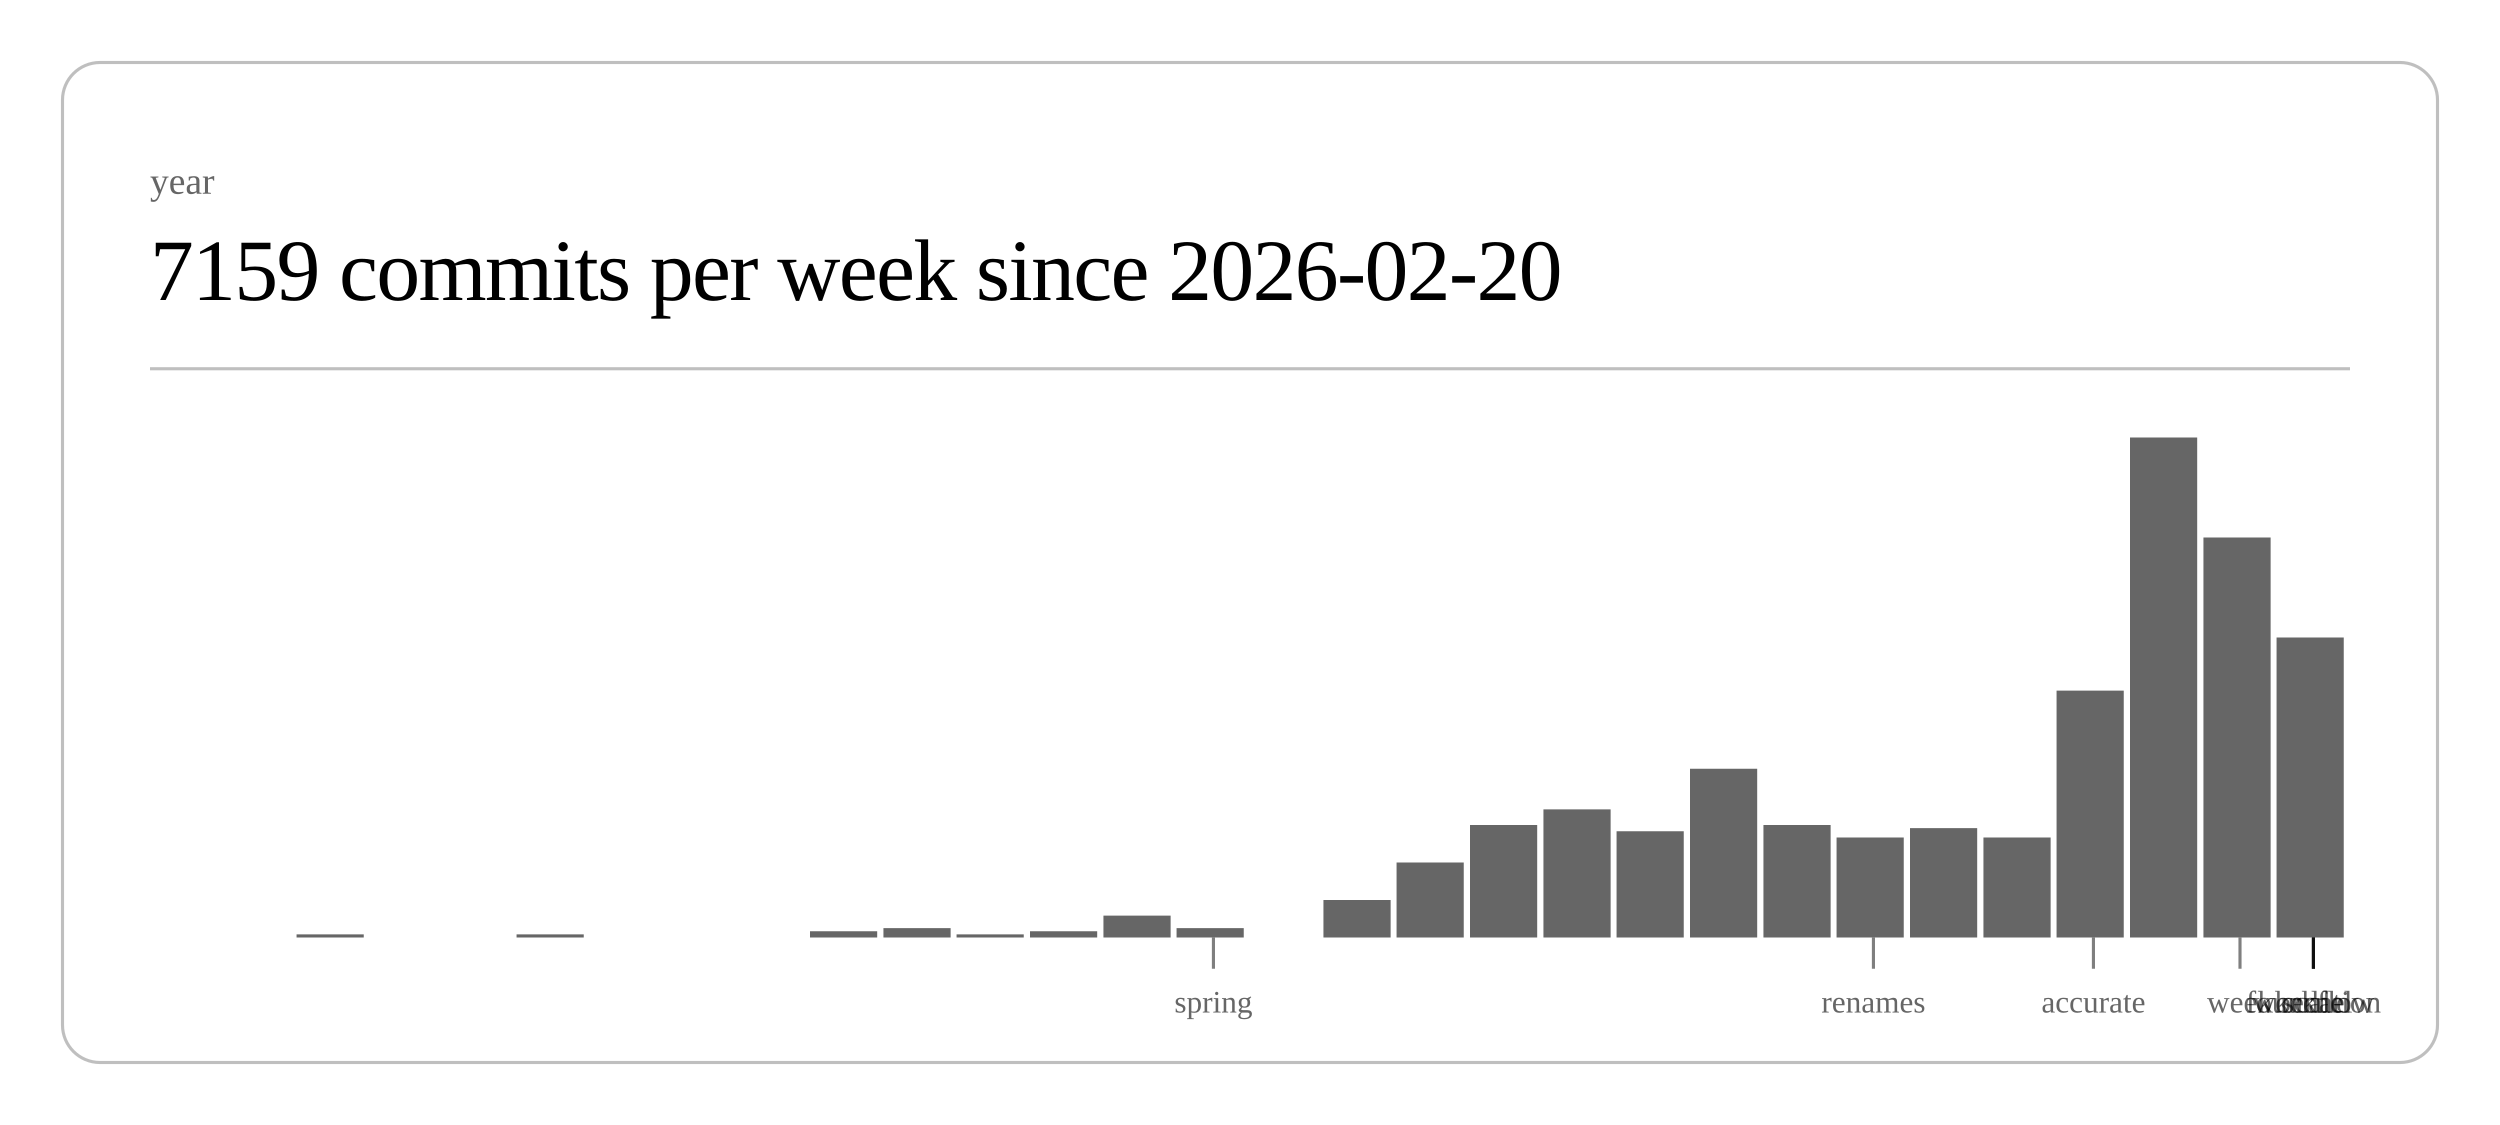
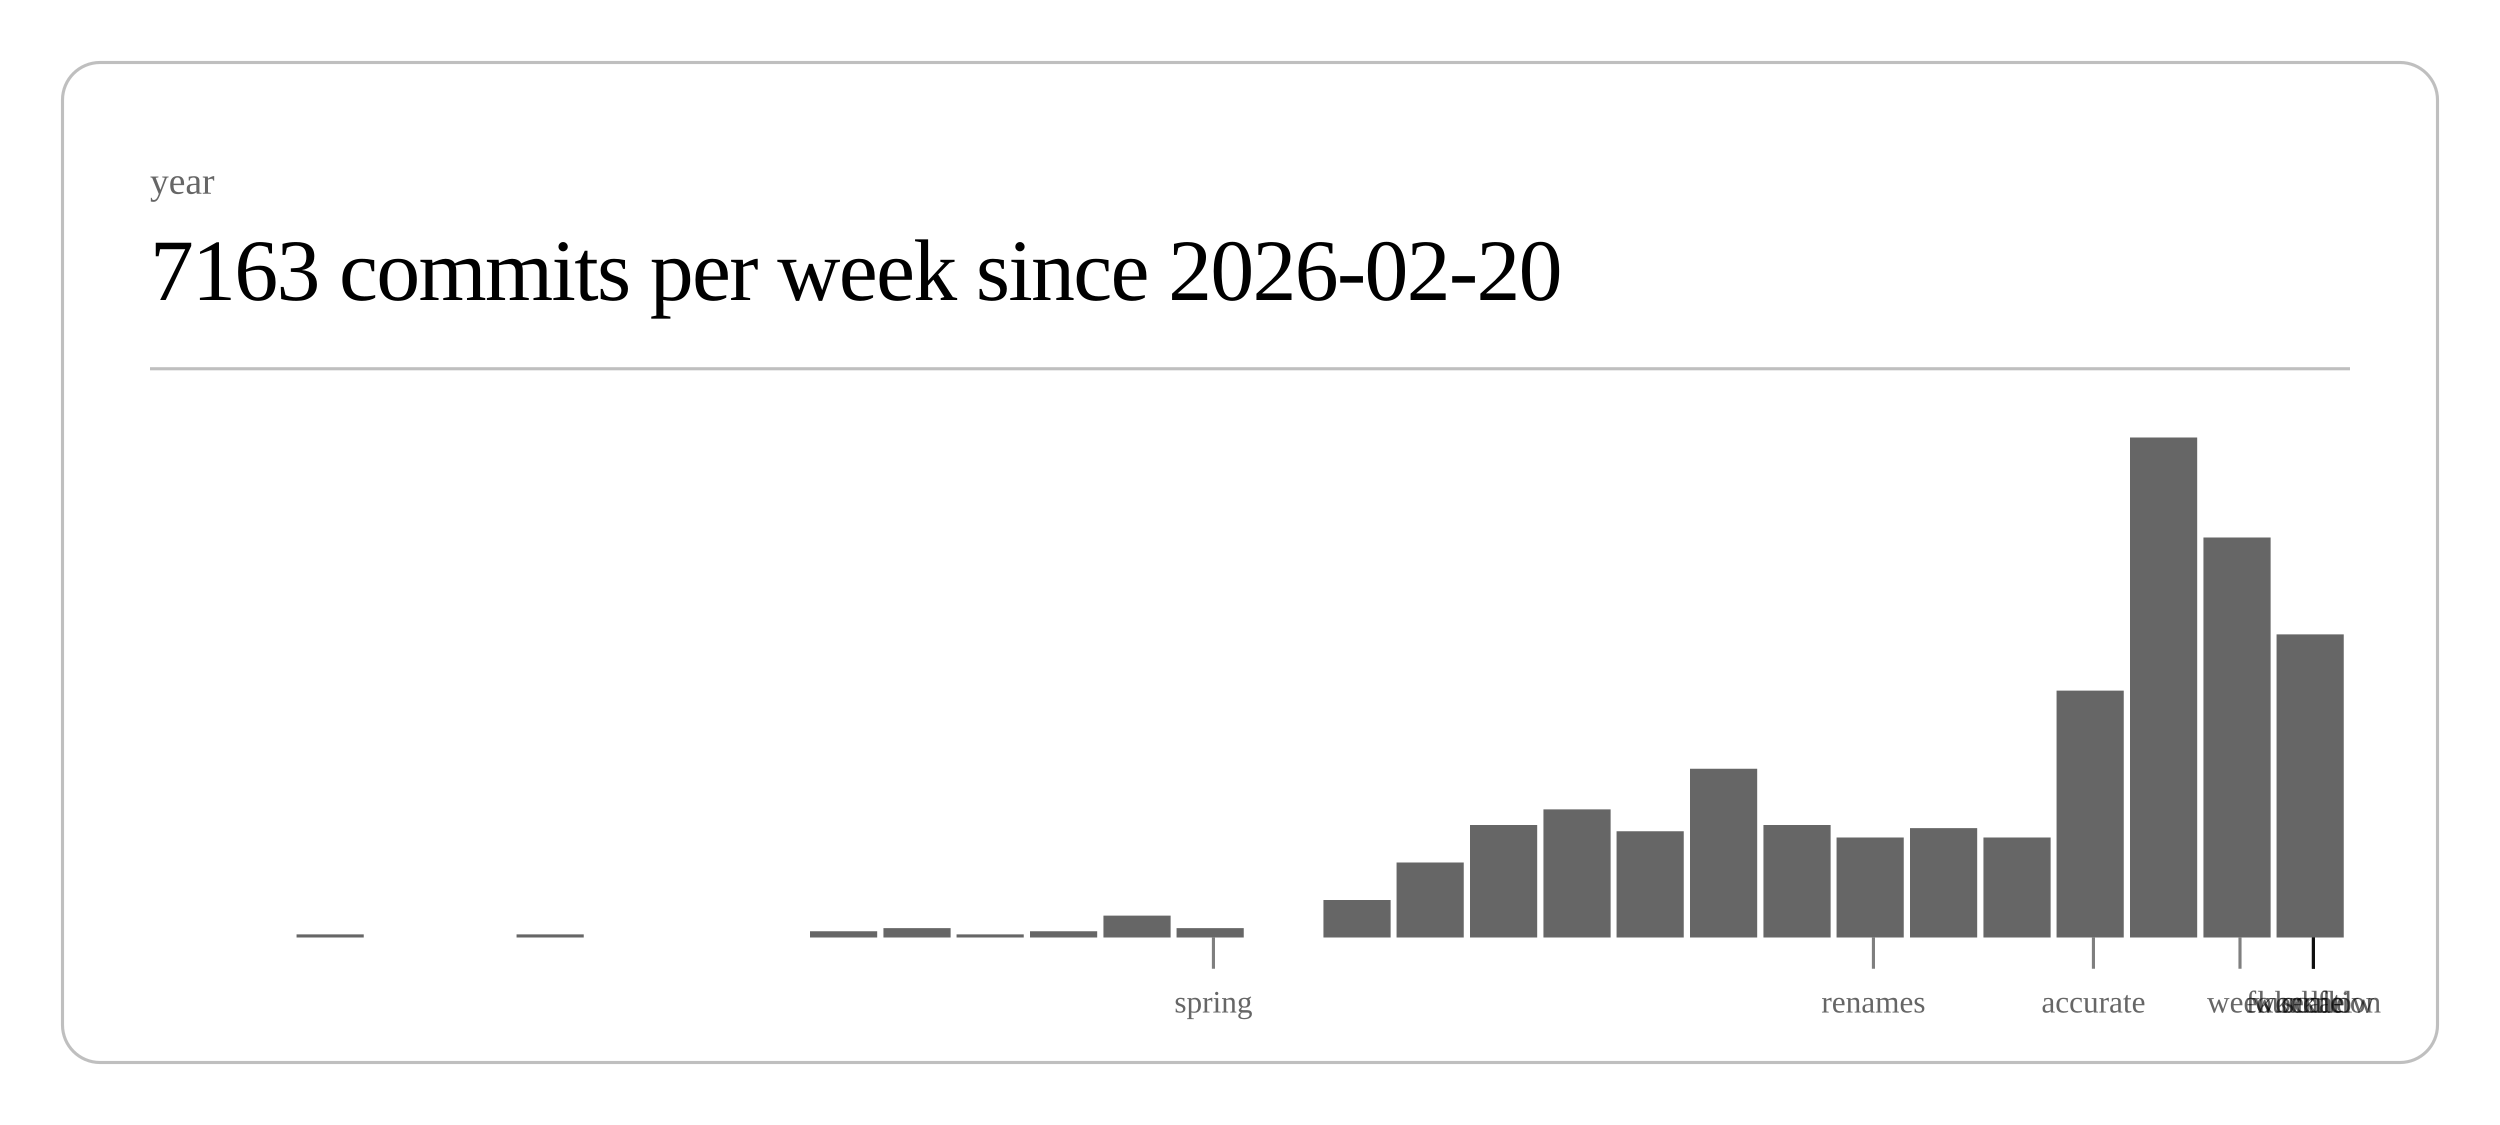
<svg xmlns="http://www.w3.org/2000/svg" class="post-header-svg" viewBox="0 0 800 360" width="800" height="360">
  <rect x="20" y="20" width="760" height="320" rx="12" ry="12" fill="none" stroke="currentColor" stroke-width="1" opacity="0.25" />
  <text fill="currentColor" x="48" y="62" font-size="12" opacity="0.6">year</text>
-   <text fill="currentColor" x="48" y="96" font-size="28" font-weight="300" letter-spacing="-0.5">7159 commits per week since 2026-02-20</text>
+   <text fill="currentColor" x="48" y="96" font-size="28" font-weight="300" letter-spacing="-0.5">7163 commits per week since 2026-02-20</text>
  <line stroke="currentColor" x1="48" y1="118" x2="752" y2="118" stroke-width="1" opacity="0.25" />
  <rect x="94.9" y="299" width="21.5" height="1" fill="currentColor" opacity="0.6" />
  <rect x="165.3" y="299" width="21.5" height="1" fill="currentColor" opacity="0.6" />
  <rect x="259.2" y="298" width="21.5" height="2" fill="currentColor" opacity="0.6" />
  <rect x="282.7" y="297" width="21.5" height="3" fill="currentColor" opacity="0.6" />
  <rect x="306.1" y="299" width="21.5" height="1" fill="currentColor" opacity="0.6" />
  <rect x="329.6" y="298" width="21.5" height="2" fill="currentColor" opacity="0.6" />
  <rect x="353.1" y="293" width="21.5" height="7" fill="currentColor" opacity="0.6" />
  <rect x="376.5" y="297" width="21.5" height="3" fill="currentColor" opacity="0.6" />
  <rect x="423.5" y="288" width="21.5" height="12" fill="currentColor" opacity="0.6" />
  <rect x="446.9" y="276" width="21.5" height="24" fill="currentColor" opacity="0.6" />
  <rect x="470.4" y="264" width="21.5" height="36" fill="currentColor" opacity="0.6" />
  <rect x="493.9" y="259" width="21.5" height="41" fill="currentColor" opacity="0.6" />
  <rect x="517.3" y="266" width="21.5" height="34" fill="currentColor" opacity="0.6" />
  <rect x="540.8" y="246" width="21.5" height="54" fill="currentColor" opacity="0.6" />
  <rect x="564.3" y="264" width="21.5" height="36" fill="currentColor" opacity="0.6" />
  <rect x="587.7" y="268" width="21.5" height="32" fill="currentColor" opacity="0.6" />
  <rect x="611.2" y="265" width="21.5" height="35" fill="currentColor" opacity="0.6" />
  <rect x="634.7" y="268" width="21.5" height="32" fill="currentColor" opacity="0.6" />
  <rect x="658.1" y="221" width="21.5" height="79" fill="currentColor" opacity="0.6" />
  <rect x="681.6" y="140" width="21.5" height="160" fill="currentColor" opacity="0.6" />
  <rect x="705.1" y="172" width="21.5" height="128" fill="currentColor" opacity="0.6" />
-   <rect x="728.5" y="204" width="21.5" height="96" fill="currentColor" opacity="0.6" />
+   <rect x="728.5" y="203" width="21.5" height="97" fill="currentColor" opacity="0.6" />
  <line stroke="currentColor" x1="388.3" y1="300" x2="388.3" y2="310" stroke-width="1" opacity="0.5" />
  <text fill="currentColor" x="388.3" y="324" font-size="10" opacity="0.6" text-anchor="middle">spring</text>
  <line stroke="currentColor" x1="599.5" y1="300" x2="599.5" y2="310" stroke-width="1" opacity="0.5" />
  <text fill="currentColor" x="599.5" y="324" font-size="10" opacity="0.6" text-anchor="middle">renames</text>
  <line stroke="currentColor" x1="669.9" y1="300" x2="669.9" y2="310" stroke-width="1" opacity="0.5" />
  <text fill="currentColor" x="669.9" y="324" font-size="10" opacity="0.6" text-anchor="middle">accurate</text>
  <line stroke="currentColor" x1="716.8" y1="300" x2="716.8" y2="310" stroke-width="1" opacity="0.5" />
  <text fill="currentColor" x="716.8" y="324" font-size="10" opacity="0.6" text-anchor="middle">week</text>
  <line stroke="currentColor" x1="740.3" y1="300" x2="740.3" y2="310" stroke-width="1" opacity="0.5" />
  <text fill="currentColor" x="740.3" y="324" font-size="10" opacity="0.6" text-anchor="middle">scale</text>
  <line stroke="currentColor" x1="740.3" y1="300" x2="740.3" y2="310" stroke-width="1" opacity="0.5" />
  <text fill="currentColor" x="740.3" y="324" font-size="10" opacity="0.6" text-anchor="middle">workflow</text>
  <line stroke="currentColor" x1="740.3" y1="300" x2="740.3" y2="310" stroke-width="1" opacity="0.5" />
  <text fill="currentColor" x="740.3" y="324" font-size="10" opacity="0.6" text-anchor="middle">foundation</text>
  <line stroke="currentColor" x1="740.3" y1="300" x2="740.3" y2="310" stroke-width="1" opacity="0.5" />
  <text fill="currentColor" x="740.3" y="324" font-size="10" opacity="0.6" text-anchor="middle">kernel</text>
</svg>
